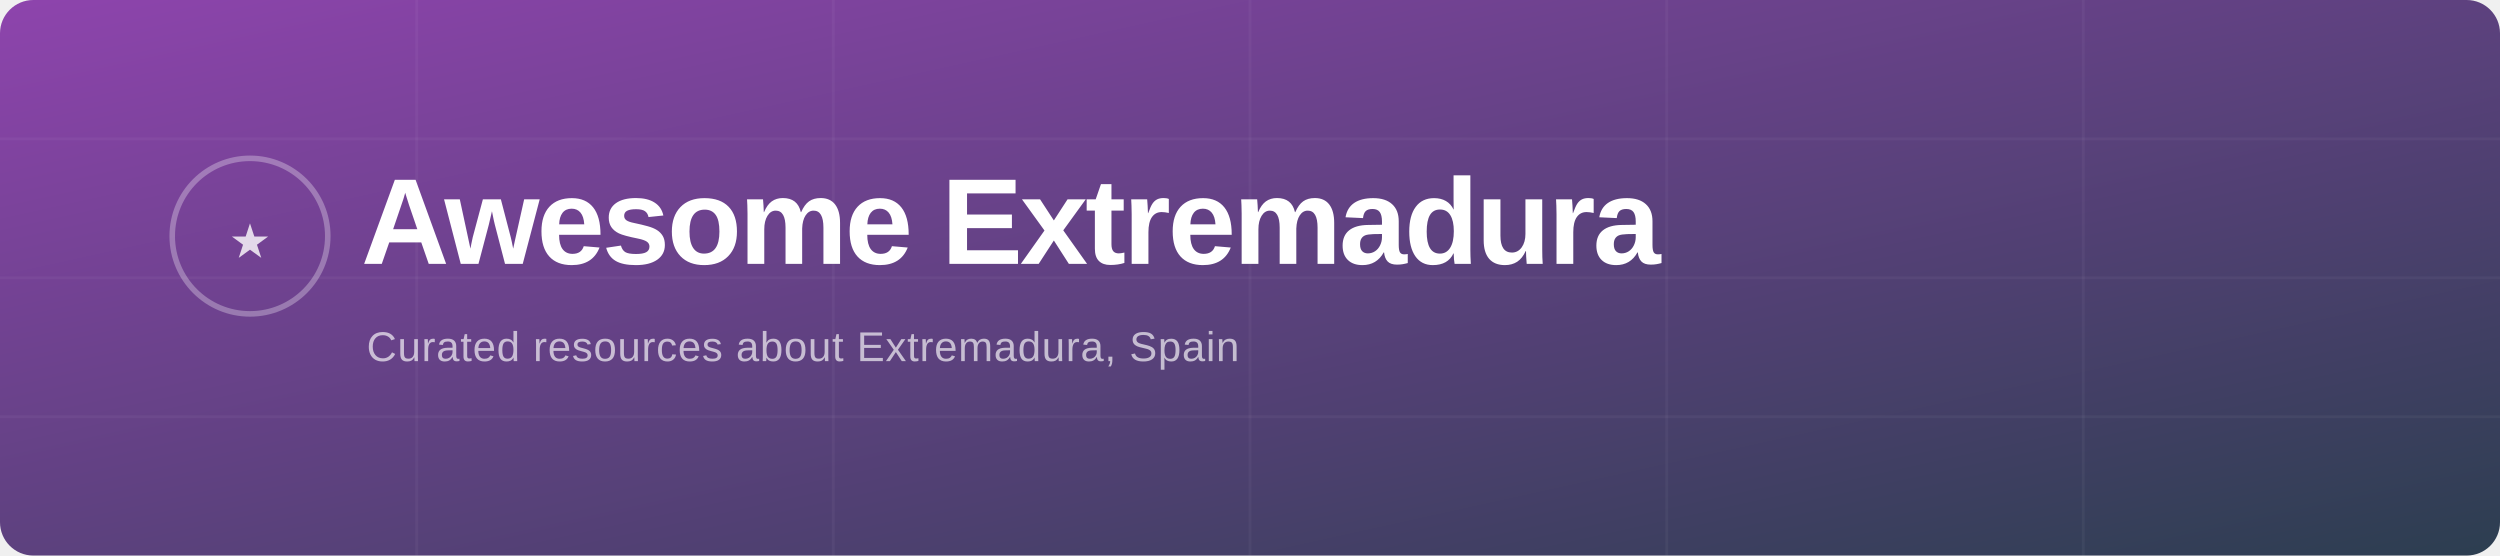
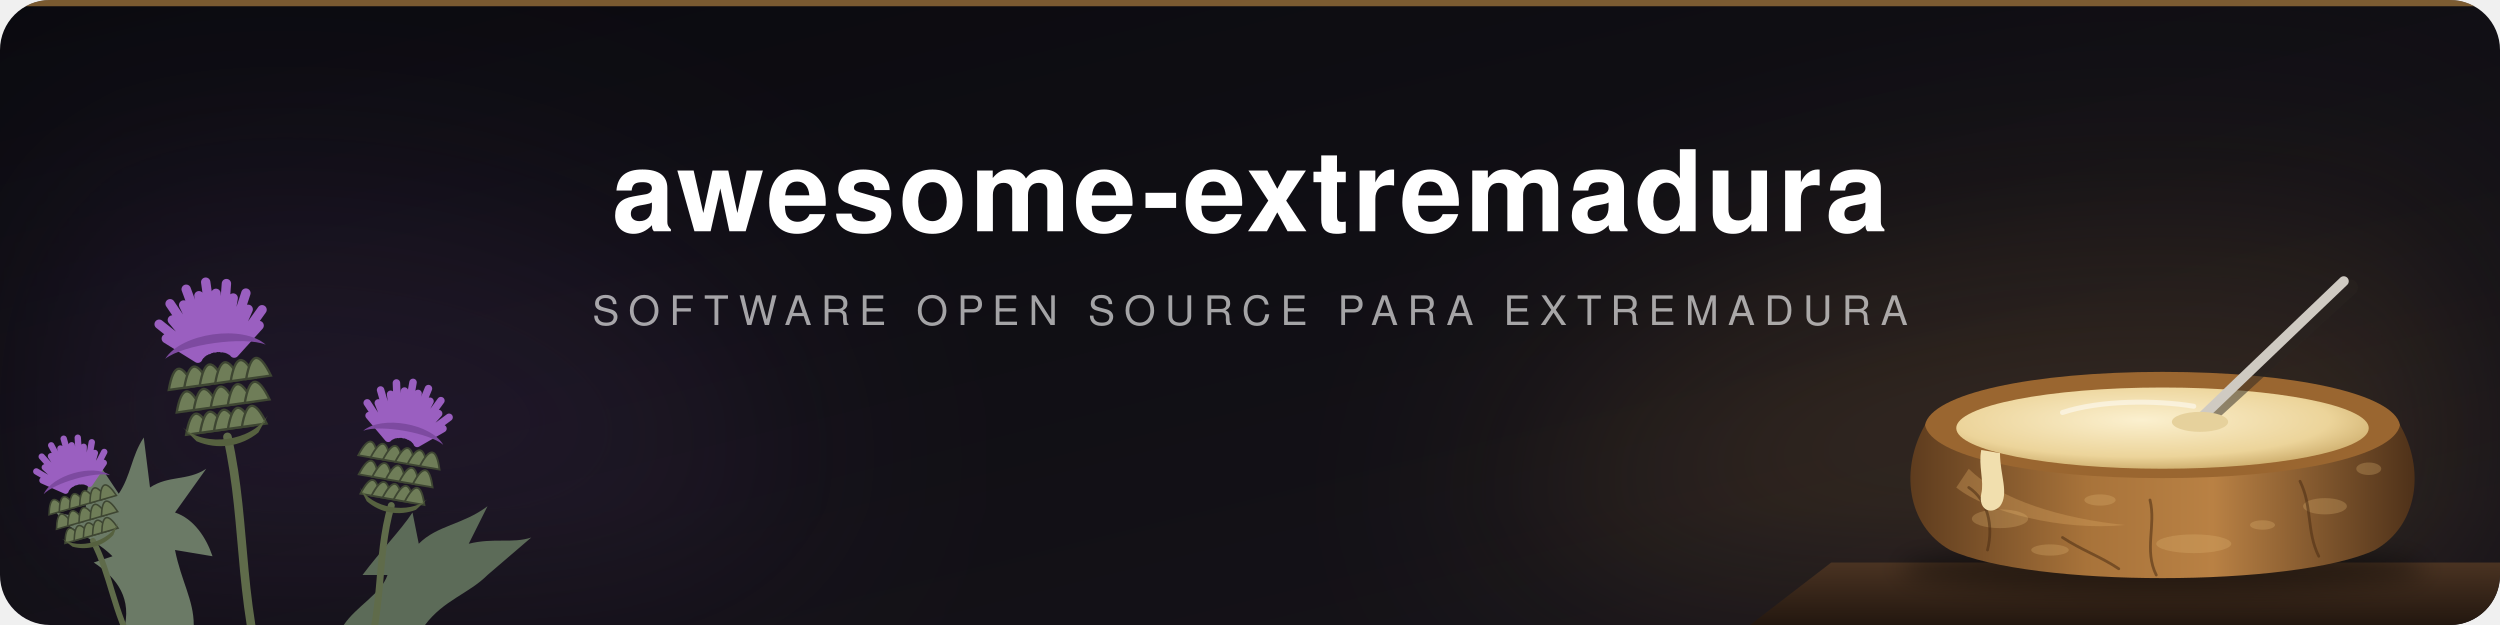
- <svg xmlns="http://www.w3.org/2000/svg" viewBox="0 0 900 200" width="900" height="200">
+ <svg xmlns="http://www.w3.org/2000/svg" viewBox="0 0 800 200" width="800" height="200">
  <defs>
-     <linearGradient id="bg" x1="0%" y1="0%" x2="100%" y2="100%">
-       <stop offset="0%" stop-color="#8e44ad" />
-       <stop offset="100%" stop-color="#2c3e50" />
+     <clipPath id="c-clip">
+       <rect width="800" height="200" rx="16" />
+     </clipPath>
+     <linearGradient id="c-bg" x1="0%" y1="0%" x2="100%" y2="100%">
+       <stop offset="0%" stop-color="#0a0a0f" />
+       <stop offset="100%" stop-color="#17141a" />
    </linearGradient>
+     <linearGradient id="c-rind" x1="0" y1="0" x2="1" y2="0">
+       <stop offset="0%" stop-color="#5e3c1e" />
+       <stop offset="35%" stop-color="#a8733a" />
+       <stop offset="60%" stop-color="#b98144" />
+       <stop offset="100%" stop-color="#4e3119" />
+     </linearGradient>
+     <radialGradient id="c-cream" cx="45%" cy="40%" r="65%">
+       <stop offset="0%" stop-color="#fbf0cf" />
+       <stop offset="70%" stop-color="#ecd49a" />
+       <stop offset="100%" stop-color="#c9a866" />
+     </radialGradient>
+     <linearGradient id="c-board" x1="0" y1="0" x2="0" y2="1">
+       <stop offset="0%" stop-color="#4a3322" />
+       <stop offset="100%" stop-color="#23170f" />
+     </linearGradient>
+     <filter id="c-blur" x="-50%" y="-50%" width="200%" height="200%">
+       <feGaussianBlur stdDeviation="40" />
+     </filter>
+     <filter id="c-soft" x="-50%" y="-50%" width="200%" height="200%">
+       <feGaussianBlur stdDeviation="4" />
+     </filter>
  </defs>
-   <rect width="900" height="200" rx="12" fill="url(#bg)" />
-   <g stroke="#ffffff" stroke-opacity="0.04" stroke-width="1">
-     <line x1="0" y1="50" x2="900" y2="50" />
-     <line x1="0" y1="100" x2="900" y2="100" />
-     <line x1="0" y1="150" x2="900" y2="150" />
-     <line x1="150" y1="0" x2="150" y2="200" />
-     <line x1="300" y1="0" x2="300" y2="200" />
-     <line x1="450" y1="0" x2="450" y2="200" />
-     <line x1="600" y1="0" x2="600" y2="200" />
-     <line x1="750" y1="0" x2="750" y2="200" />
+   <g clip-path="url(#c-clip)">
+     <rect width="800" height="200" fill="url(#c-bg)" />
+     <ellipse cx="690" cy="170" rx="200" ry="90" fill="#e0a452" opacity="0.16" filter="url(#c-blur)" />
+     <ellipse cx="90" cy="150" rx="160" ry="90" fill="#8a55b0" opacity="0.13" filter="url(#c-blur)" />
+     <rect width="800" height="2" fill="#d69a4a" opacity="0.55" />
+     <g>
+       <path d="M40 200 C42 190 36 184 30 180 L36 178 C30 172 22 170 18 164 L28 166 C26 158 30 152 30 146 L38 158 C42 152 42 146 46 140 L48 156 C54 152 60 154 66 150 L56 164 C62 166 66 172 68 178 L56 176 C58 186 62 192 62 200 Z" fill="#6b7a66" />
+       <path d="M110 200 C114 194 122 190 124 184 L116 184 C122 176 128 170 132 164 L134 174 C140 168 148 168 156 162 L150 174 C158 172 164 174 170 172 L156 184 C150 190 142 192 136 200 Z" fill="#5c6b58" />
+       <g transform="translate(70 120) rotate(-8) scale(1.25)">
+         <path d="M0 16 C2 40 -4 60 2 90" fill="none" stroke="#5f6b4a" stroke-width="2.2" stroke-linecap="round" />
+         <path d="M-4.7 -5.0 L-12.0 -11.1 M-4.3 -5.5 L-13.3 -15.0 M-3.8 -5.9 L-9.8 -15.6 M-3.2 -6.3 L-9.8 -19.8 M-2.5 -6.6 L-6.4 -19.0 M-1.7 -6.8 L-5.2 -22.9 M-0.9 -7.0 L-2.2 -20.8 M0.0 -7.0 L0.0 -24.0 M0.9 -7.0 L2.2 -20.8 M1.7 -6.8 L5.2 -22.9 M2.5 -6.6 L6.4 -19.0 M3.2 -6.3 L9.8 -19.8 M3.8 -5.9 L9.8 -15.6 M4.3 -5.5 L13.3 -15.0 M4.7 -5.0 L12.0 -11.1" stroke="#9a5fc0" stroke-width="2.4" stroke-linecap="round" />
+         <path d="M-13 -6 C-8 -12 8 -12 13 -6 C8 -9 -8 -9 -13 -6 Z" fill="#7d4aa0" />
+         <g fill="#6f7d58" stroke="#3e4632" stroke-width="0.6">
+           <path d="M-10.4 14 Q-7.2 4 -4.0 14 Z" />
+           <path d="M-6.8 14 Q-3.6 4 -0.4 14 Z" />
+           <path d="M-3.2 14 Q0.0 4 3.2 14 Z" />
+           <path d="M0.4 14 Q3.6 4 6.8 14 Z" />
+           <path d="M4.0 14 Q7.2 4 10.4 14 Z" />
+           <path d="M-12.0 8 Q-8.8 -2 -5.6 8 Z" />
+           <path d="M-7.6 8 Q-4.4 -2 -1.2 8 Z" />
+           <path d="M-3.2 8 Q0.0 -2 3.2 8 Z" />
+           <path d="M1.2 8 Q4.4 -2 7.6 8 Z" />
+           <path d="M5.6 8 Q8.8 -2 12.0 8 Z" />
+           <path d="M-13.2 2 Q-10.0 -8 -6.8 2 Z" />
+           <path d="M-9.2 2 Q-6.0 -8 -2.8 2 Z" />
+           <path d="M-5.2 2 Q-2.0 -8 1.2 2 Z" />
+           <path d="M-1.2 2 Q2.0 -8 5.2 2 Z" />
+           <path d="M2.8 2 Q6.0 -8 9.2 2 Z" />
+           <path d="M6.8 2 Q10.0 -8 13.2 2 Z" />
+         </g>
+         <path d="M-11 12 C-6 18 6 18 11 12 L8 16 C3 19 -3 19 -8 16 Z" fill="#56613f" />
+       </g>
+       <g transform="translate(128 146) rotate(10) scale(1.0)">
+         <path d="M0 16 C-2 34 4 50 0 70" fill="none" stroke="#5f6b4a" stroke-width="2.2" stroke-linecap="round" />
+         <path d="M-4.7 -5.0 L-12.0 -11.1 M-4.3 -5.5 L-13.3 -15.0 M-3.8 -5.9 L-9.8 -15.6 M-3.2 -6.3 L-9.8 -19.8 M-2.5 -6.6 L-6.4 -19.0 M-1.7 -6.8 L-5.2 -22.9 M-0.9 -7.0 L-2.2 -20.8 M0.0 -7.0 L0.0 -24.0 M0.9 -7.0 L2.2 -20.8 M1.7 -6.8 L5.2 -22.9 M2.5 -6.6 L6.4 -19.0 M3.2 -6.3 L9.8 -19.8 M3.8 -5.9 L9.8 -15.6 M4.3 -5.5 L13.3 -15.0 M4.7 -5.0 L12.0 -11.1" stroke="#9a5fc0" stroke-width="2.4" stroke-linecap="round" />
+         <path d="M-13 -6 C-8 -12 8 -12 13 -6 C8 -9 -8 -9 -13 -6 Z" fill="#7d4aa0" />
+         <g fill="#6f7d58" stroke="#3e4632" stroke-width="0.6">
+           <path d="M-10.4 14 Q-7.2 4 -4.0 14 Z" />
+           <path d="M-6.8 14 Q-3.6 4 -0.4 14 Z" />
+           <path d="M-3.2 14 Q0.0 4 3.2 14 Z" />
+           <path d="M0.4 14 Q3.6 4 6.8 14 Z" />
+           <path d="M4.0 14 Q7.2 4 10.4 14 Z" />
+           <path d="M-12.0 8 Q-8.8 -2 -5.6 8 Z" />
+           <path d="M-7.6 8 Q-4.4 -2 -1.2 8 Z" />
+           <path d="M-3.2 8 Q0.0 -2 3.2 8 Z" />
+           <path d="M1.2 8 Q4.4 -2 7.6 8 Z" />
+           <path d="M5.6 8 Q8.8 -2 12.0 8 Z" />
+           <path d="M-13.2 2 Q-10.0 -8 -6.8 2 Z" />
+           <path d="M-9.2 2 Q-6.0 -8 -2.8 2 Z" />
+           <path d="M-5.2 2 Q-2.0 -8 1.2 2 Z" />
+           <path d="M-1.2 2 Q2.0 -8 5.2 2 Z" />
+           <path d="M2.8 2 Q6.0 -8 9.2 2 Z" />
+           <path d="M6.8 2 Q10.0 -8 13.2 2 Z" />
+         </g>
+         <path d="M-11 12 C-6 18 6 18 11 12 L8 16 C3 19 -3 19 -8 16 Z" fill="#56613f" />
+       </g>
+       <g transform="translate(26 160) rotate(-16) scale(0.85)">
+         <path d="M0 16 C3 30 0 44 4 60" fill="none" stroke="#5f6b4a" stroke-width="2.2" stroke-linecap="round" />
+         <path d="M-4.7 -5.0 L-12.0 -11.1 M-4.3 -5.5 L-13.3 -15.0 M-3.8 -5.9 L-9.8 -15.6 M-3.2 -6.3 L-9.8 -19.8 M-2.5 -6.6 L-6.4 -19.0 M-1.7 -6.8 L-5.2 -22.9 M-0.9 -7.0 L-2.2 -20.8 M0.0 -7.0 L0.0 -24.0 M0.9 -7.0 L2.2 -20.8 M1.7 -6.8 L5.2 -22.9 M2.5 -6.6 L6.4 -19.0 M3.2 -6.3 L9.8 -19.8 M3.8 -5.9 L9.8 -15.6 M4.3 -5.5 L13.3 -15.0 M4.7 -5.0 L12.0 -11.1" stroke="#9a5fc0" stroke-width="2.4" stroke-linecap="round" />
+         <path d="M-13 -6 C-8 -12 8 -12 13 -6 C8 -9 -8 -9 -13 -6 Z" fill="#7d4aa0" />
+         <g fill="#6f7d58" stroke="#3e4632" stroke-width="0.6">
+           <path d="M-10.4 14 Q-7.2 4 -4.0 14 Z" />
+           <path d="M-6.8 14 Q-3.6 4 -0.4 14 Z" />
+           <path d="M-3.2 14 Q0.0 4 3.2 14 Z" />
+           <path d="M0.4 14 Q3.6 4 6.8 14 Z" />
+           <path d="M4.0 14 Q7.2 4 10.4 14 Z" />
+           <path d="M-12.0 8 Q-8.8 -2 -5.6 8 Z" />
+           <path d="M-7.6 8 Q-4.4 -2 -1.2 8 Z" />
+           <path d="M-3.2 8 Q0.0 -2 3.2 8 Z" />
+           <path d="M1.2 8 Q4.4 -2 7.6 8 Z" />
+           <path d="M5.6 8 Q8.8 -2 12.0 8 Z" />
+           <path d="M-13.2 2 Q-10.0 -8 -6.8 2 Z" />
+           <path d="M-9.2 2 Q-6.0 -8 -2.8 2 Z" />
+           <path d="M-5.2 2 Q-2.0 -8 1.2 2 Z" />
+           <path d="M-1.2 2 Q2.0 -8 5.2 2 Z" />
+           <path d="M2.8 2 Q6.0 -8 9.2 2 Z" />
+           <path d="M6.8 2 Q10.0 -8 13.2 2 Z" />
+         </g>
+         <path d="M-11 12 C-6 18 6 18 11 12 L8 16 C3 19 -3 19 -8 16 Z" fill="#56613f" />
+       </g>
+     </g>
+     <path d="M560 200 L586 180 L800 180 L800 200 Z" fill="url(#c-board)" />
+     <ellipse cx="692" cy="182" rx="84" ry="7" fill="#000000" opacity="0.45" filter="url(#c-soft)" />
+     <path fill="url(#c-rind)" d="M616 136 C608 150 610 168 624 176 C650 188 734 188 760 176 C774 168 776 150 768 136 Z" />
+     <path fill="#d9a560" opacity="0.35" d="M630 150 C640 160 660 166 680 168 C660 170 636 164 626 156 Z" />
+     <g fill="#e2b874" opacity="0.28">
+       <ellipse cx="640" cy="166" rx="9" ry="3" />
+       <ellipse cx="702" cy="174" rx="12" ry="3" />
+       <ellipse cx="744" cy="162" rx="7" ry="2.6" />
+       <ellipse cx="672" cy="160" rx="5" ry="1.8" />
+       <ellipse cx="724" cy="168" rx="4" ry="1.5" />
+       <ellipse cx="656" cy="176" rx="6" ry="1.8" />
+       <ellipse cx="758" cy="150" rx="4" ry="2" />
+     </g>
+     <g fill="none" stroke="#4a2c12" stroke-width="0.9" opacity="0.55" stroke-linecap="round">
+       <path d="M630 156 C636 160 638 168 636 176" />
+       <path d="M688 160 C690 168 686 176 690 184" />
+       <path d="M736 154 C740 162 738 170 742 178" />
+       <path d="M660 172 C666 176 672 178 678 182" />
+     </g>
+     <path fill="#9a6630" d="M616 136 C618 126 650 119 692 119 C734 119 766 126 768 136 C766 146 734 153 692 153 C650 153 618 146 616 136 Z" />
+     <ellipse cx="692" cy="137" rx="66" ry="13" fill="url(#c-cream)" />
+     <path fill="#f1dfae" d="M640 145 C640 152 643 158 640 162 C637 165 633 163 634 158 C635 154 633 149 634 144 Z" />
+     <path fill="none" stroke="#ffffff" stroke-width="1.6" stroke-linecap="round" opacity="0.5" d="M660 132 C672 128 690 128 702 130" />
+     <path d="M706 134 L752 92" stroke="#2a2420" stroke-width="5" stroke-linecap="round" opacity="0.5" />
+     <path d="M704 134 L750 90" stroke="#cfcac2" stroke-width="3.2" stroke-linecap="round" />
+     <ellipse cx="704" cy="135" rx="9" ry="3.2" fill="#e6d19c" />
+     <text x="400" y="74" text-anchor="middle" font-family="system-ui, -apple-system, 'Segoe UI', Helvetica, Arial, sans-serif" font-size="36" fill="#ffffff" font-weight="700" letter-spacing="1">awesome-extremadura</text>
+     <text x="400" y="104" text-anchor="middle" font-family="system-ui, -apple-system, 'Segoe UI', Helvetica, Arial, sans-serif" font-size="13" fill="#ffffff" fill-opacity="0.62" font-weight="400" letter-spacing="3">SOFTWARE OPEN SOURCE PARA EXTREMADURA</text>
  </g>
-   <g transform="translate(60, 55)">
-     <circle cx="30" cy="30" r="28" fill="none" stroke="#ffffff" stroke-width="2" opacity="0.3" />
-     <text x="30" y="38" text-anchor="middle" font-family="monospace" font-size="24" fill="#ffffff" opacity="0.8">★</text>
-   </g>
-   <text x="130" y="95" font-family="'Segoe UI', 'Helvetica Neue', Arial, sans-serif" font-size="44" font-weight="700" fill="#ffffff" letter-spacing="-1">Awesome Extremadura</text>
-   <text x="132" y="130" font-family="'Segoe UI', 'Helvetica Neue', Arial, sans-serif" font-size="15" fill="#ffffff" opacity="0.65" letter-spacing="0.3">Curated resources about Extremadura, Spain</text>
</svg>
